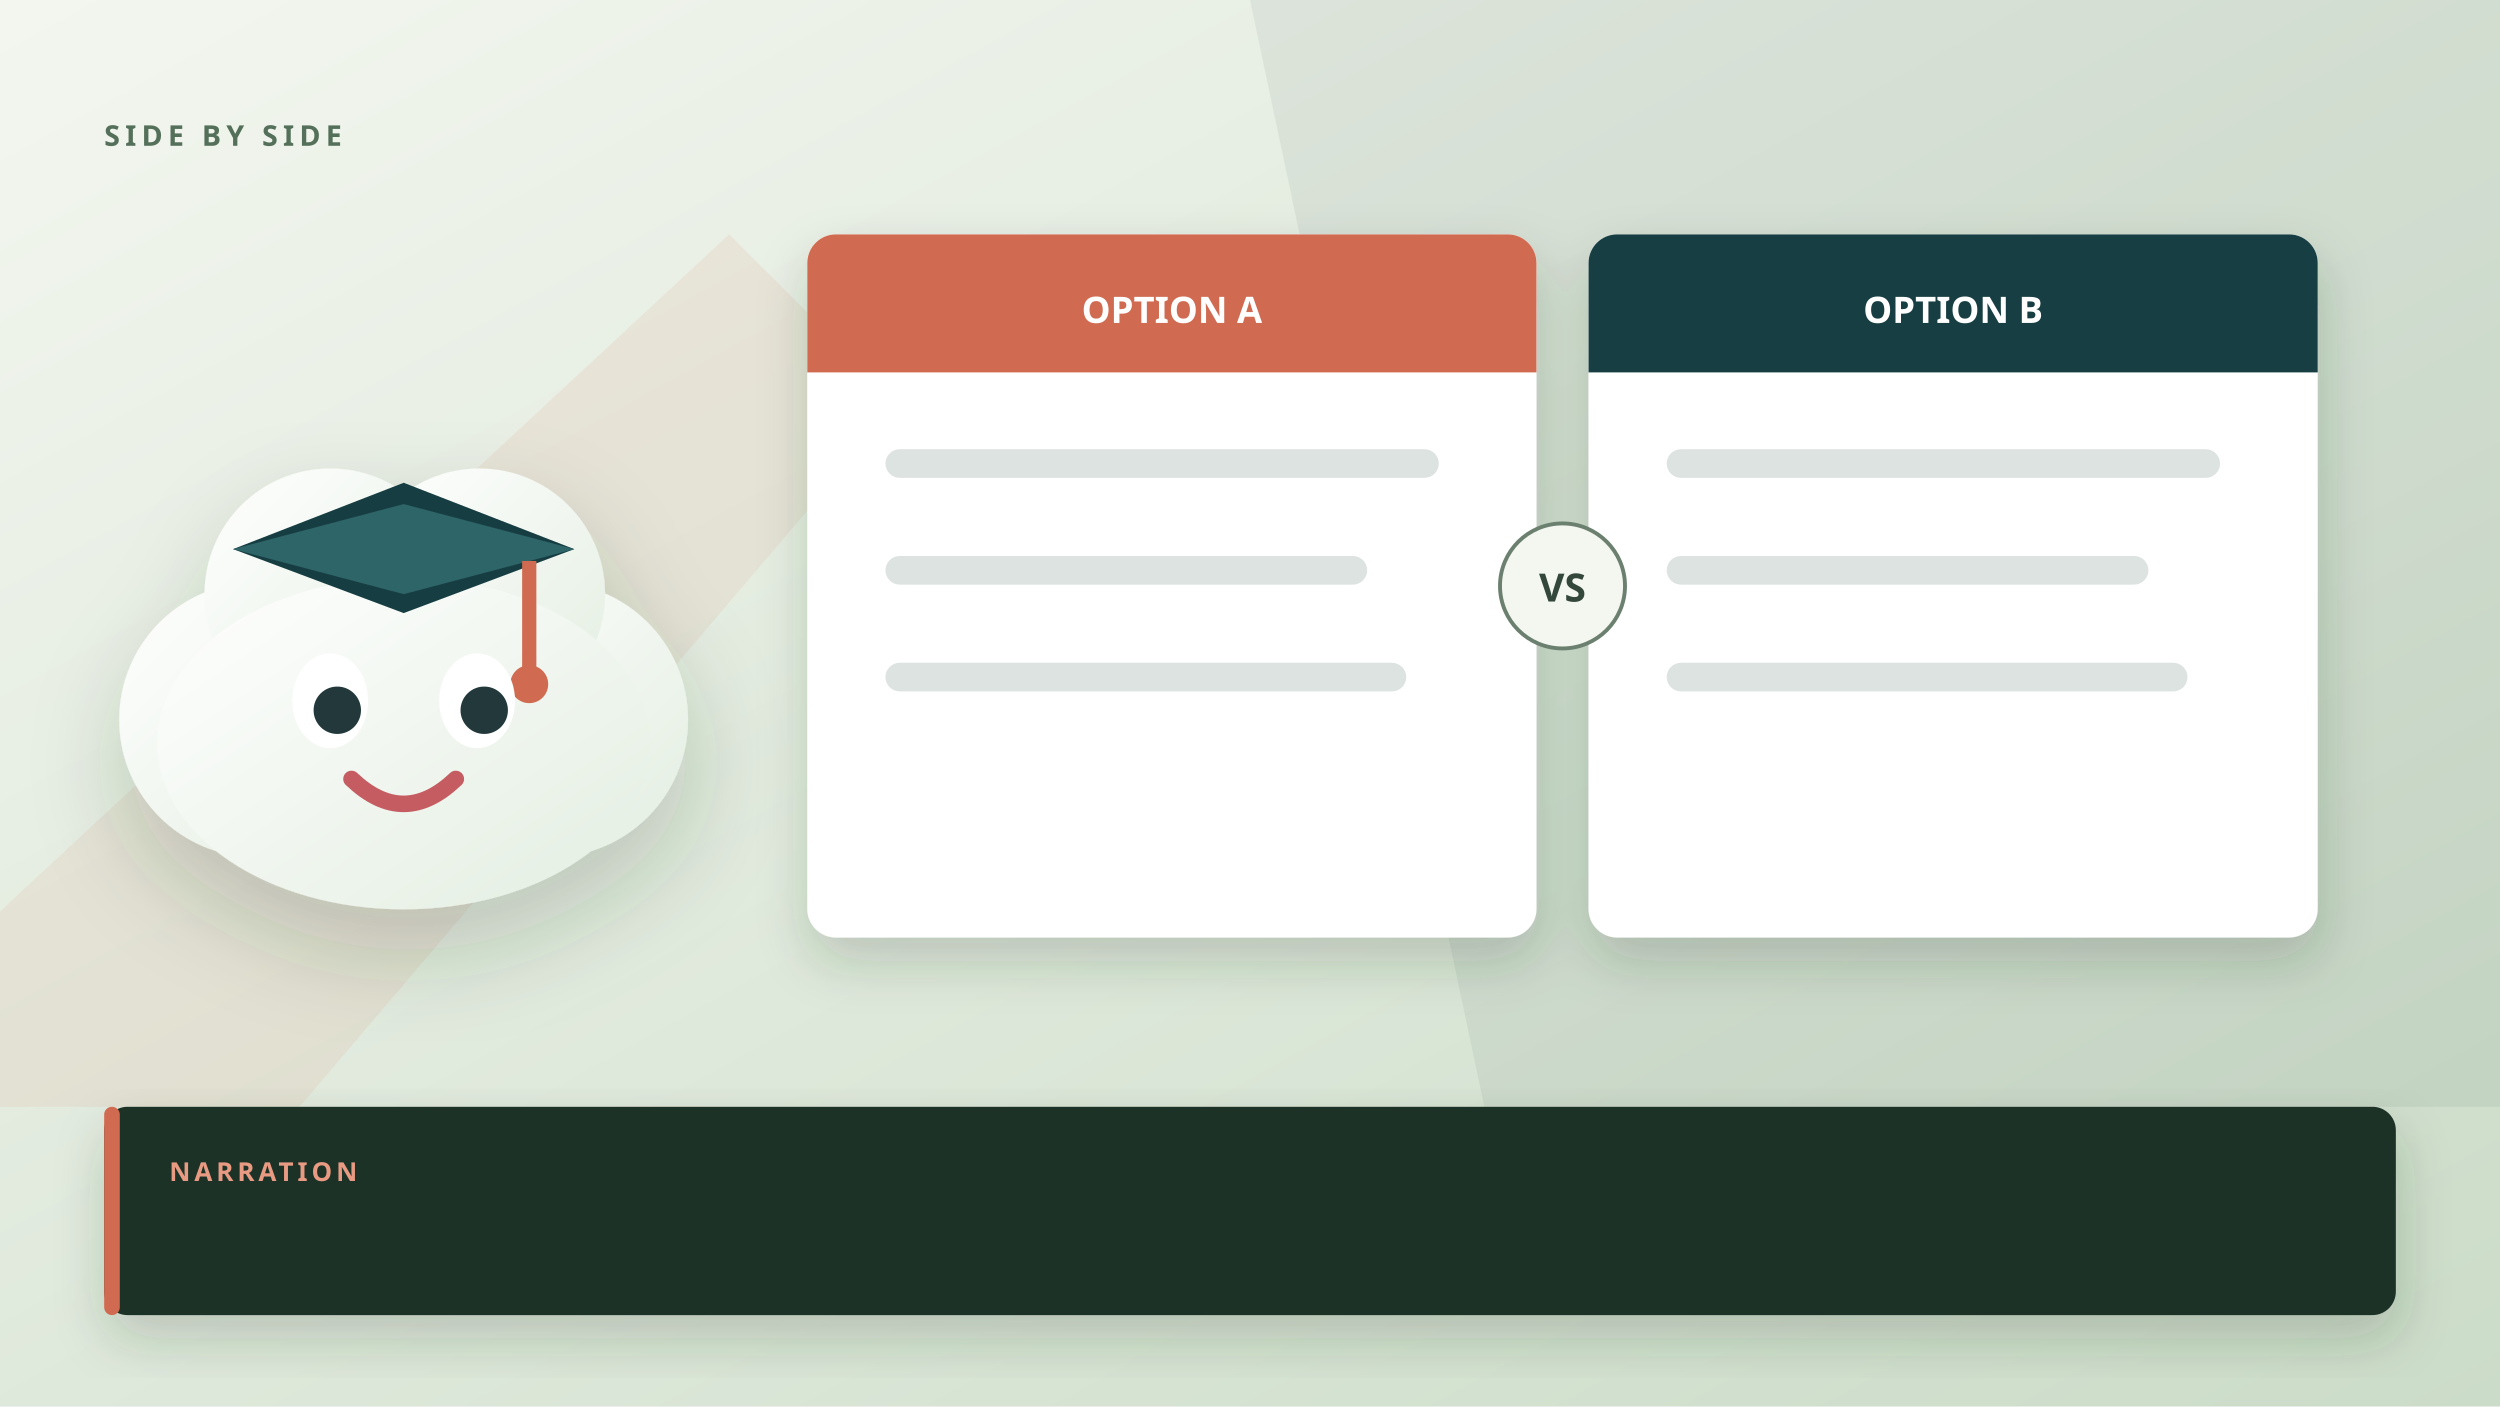
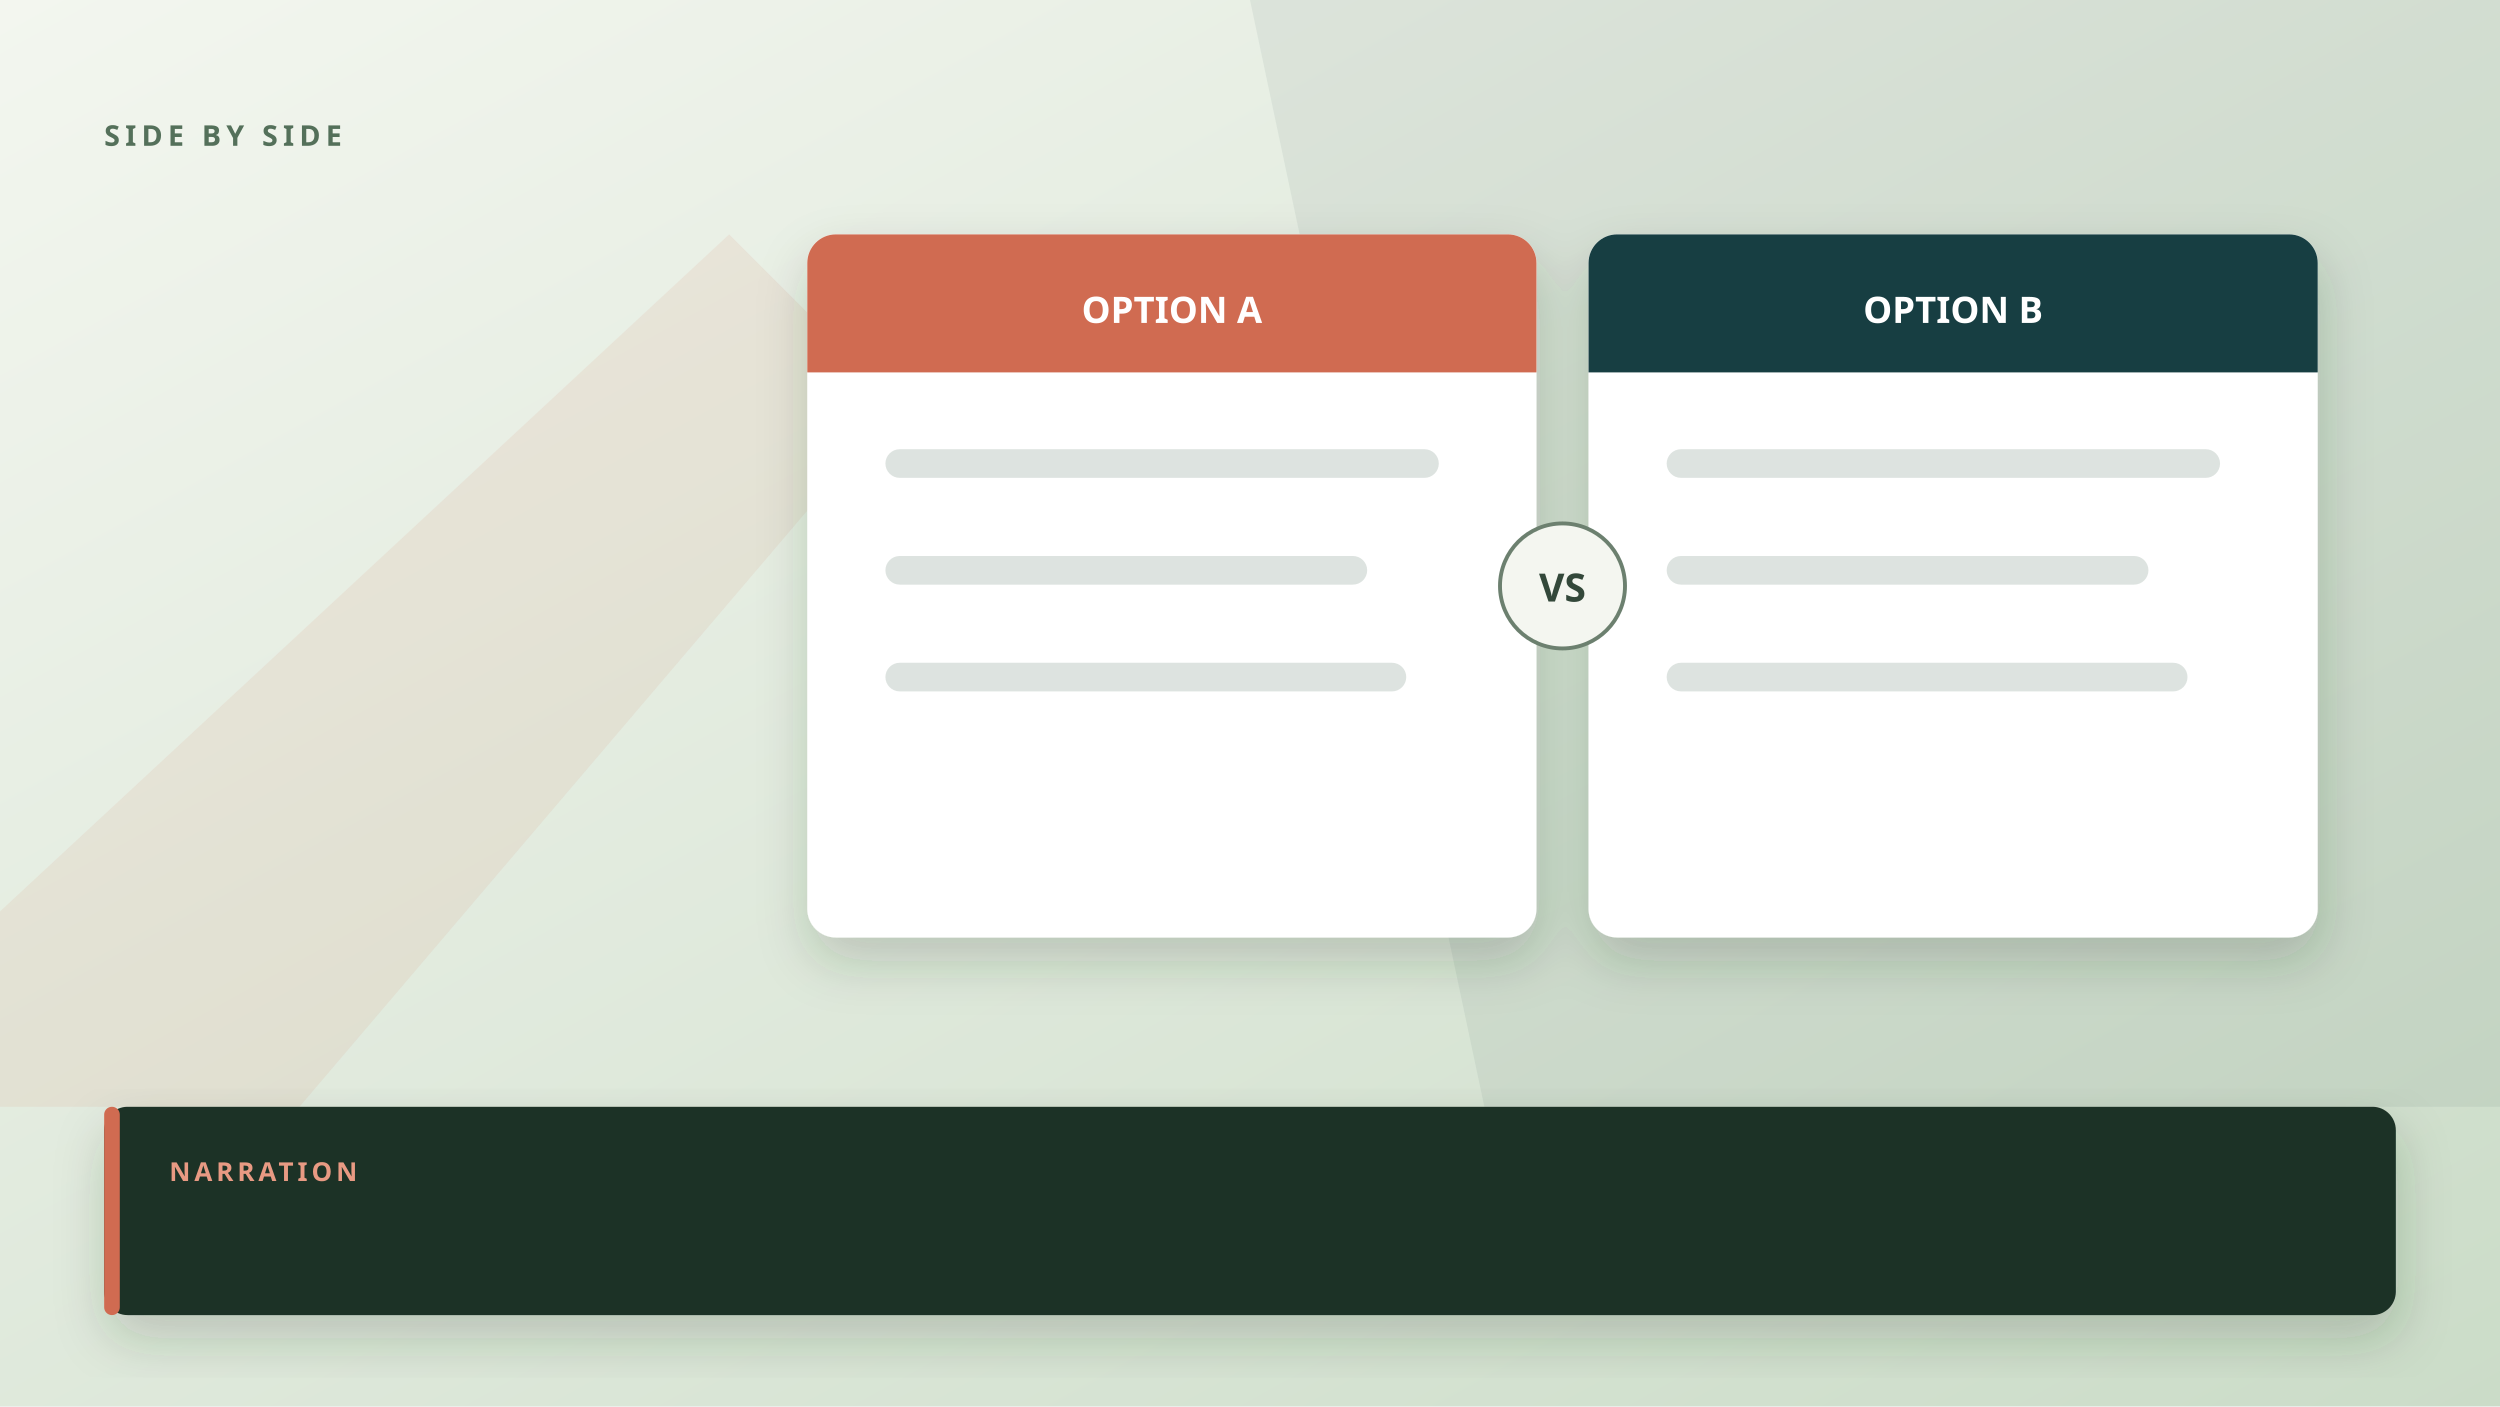
<svg xmlns="http://www.w3.org/2000/svg" viewBox="0 0 1920 1080" width="1920" height="1080">
  <defs>
    <linearGradient id="comparison-bg" x2="1" y2="1">
      <stop stop-color="#f3f6ef" />
      <stop offset="1" stop-color="#cbdcc8" />
    </linearGradient>
    <linearGradient id="comparison-cloud" y2="1">
      <stop stop-color="#fff" />
      <stop offset="1" stop-color="#e3eee1" />
    </linearGradient>
    <filter id="comparison-shadow" x="-20%" y="-20%" width="140%" height="150%">
      <feDropShadow dy="18" stdDeviation="20" flood-color="#24352a" flood-opacity=".2" />
    </filter>
  </defs>
  <rect width="1920" height="1080" fill="url(#comparison-bg)" />
  <path d="M960 0H1920V850H1140Z" fill="#173e42" opacity=".07" />
  <path d="M0 700L560 180 690 310 230 850H0Z" fill="#d06b51" opacity=".09" />
  <text x="80" y="112" fill="#54705a" font-family="Segoe UI, sans-serif" font-size="22" font-weight="800" letter-spacing="4">SIDE BY SIDE</text>
-   <g transform="translate(310 520) scale(1.82)" filter="url(#comparison-shadow)">
-     <circle cx="-62" cy="18" r="58" fill="url(#comparison-cloud)" />
-     <circle cx="62" cy="18" r="58" fill="url(#comparison-cloud)" />
-     <circle cx="-31" cy="-35" r="53" fill="url(#comparison-cloud)" />
-     <circle cx="32" cy="-35" r="53" fill="url(#comparison-cloud)" />
-     <ellipse cy="28" rx="104" ry="70" fill="url(#comparison-cloud)" />
-     <polygon points="-72,-54 0,-82 72,-54 0,-27" fill="#173e42" />
-     <polygon points="-72,-54 0,-73 72,-54 0,-35" fill="#2e6568" />
-     <path d="M53-49V-4" stroke="#d06b51" stroke-width="6" />
-     <circle cx="53" cy="3" r="8" fill="#d06b51" />
-     <ellipse cx="-31" cy="10" rx="16" ry="20" fill="#fff" />
-     <circle cx="-28" cy="14" r="10" fill="#22383a" />
-     <ellipse cx="31" cy="10" rx="16" ry="20" fill="#fff" />
-     <circle cx="34" cy="14" r="10" fill="#22383a" />
-     <path d="M-22 43Q0 64 22 43" fill="none" stroke="#c45c62" stroke-width="7" stroke-linecap="round" />
-   </g>
  <g filter="url(#comparison-shadow)" fill="#fff">
    <rect x="620" y="180" width="560" height="540" rx="22" />
    <rect x="1220" y="180" width="560" height="540" rx="22" />
  </g>
  <path d="M620 202A22 22 0 01642 180H1158A22 22 0 011180 202V286H620Z" fill="#d06b51" />
  <path d="M1220 202A22 22 0 011242 180H1758A22 22 0 011780 202V286H1220Z" fill="#173e42" />
  <text x="900" y="248" text-anchor="middle" fill="#fff" font-family="Segoe UI, sans-serif" font-size="28" font-weight="800">OPTION A</text>
  <text x="1500" y="248" text-anchor="middle" fill="#fff" font-family="Segoe UI, sans-serif" font-size="28" font-weight="800">OPTION B</text>
  <g fill="#789083" opacity=".25">
    <rect x="680" y="345" width="425" height="22" rx="11" />
    <rect x="680" y="427" width="370" height="22" rx="11" />
    <rect x="680" y="509" width="400" height="22" rx="11" />
    <rect x="1280" y="345" width="425" height="22" rx="11" />
    <rect x="1280" y="427" width="370" height="22" rx="11" />
    <rect x="1280" y="509" width="400" height="22" rx="11" />
  </g>
  <circle cx="1200" cy="450" r="48" fill="#f4f6f0" stroke="#6c806f" stroke-width="3" />
  <text x="1200" y="462" text-anchor="middle" fill="#33483a" font-family="Segoe UI, sans-serif" font-size="30" font-weight="900">VS</text>
  <rect x="80" y="850" width="1760" height="160" rx="18" fill="#1f3327" filter="url(#comparison-shadow)" />
  <rect x="80" y="850" width="12" height="160" rx="6" fill="#d06b51" />
  <text x="130" y="907" fill="#e89a83" font-family="Segoe UI, sans-serif" font-size="20" font-weight="800" letter-spacing="3">NARRATION</text>
</svg>
